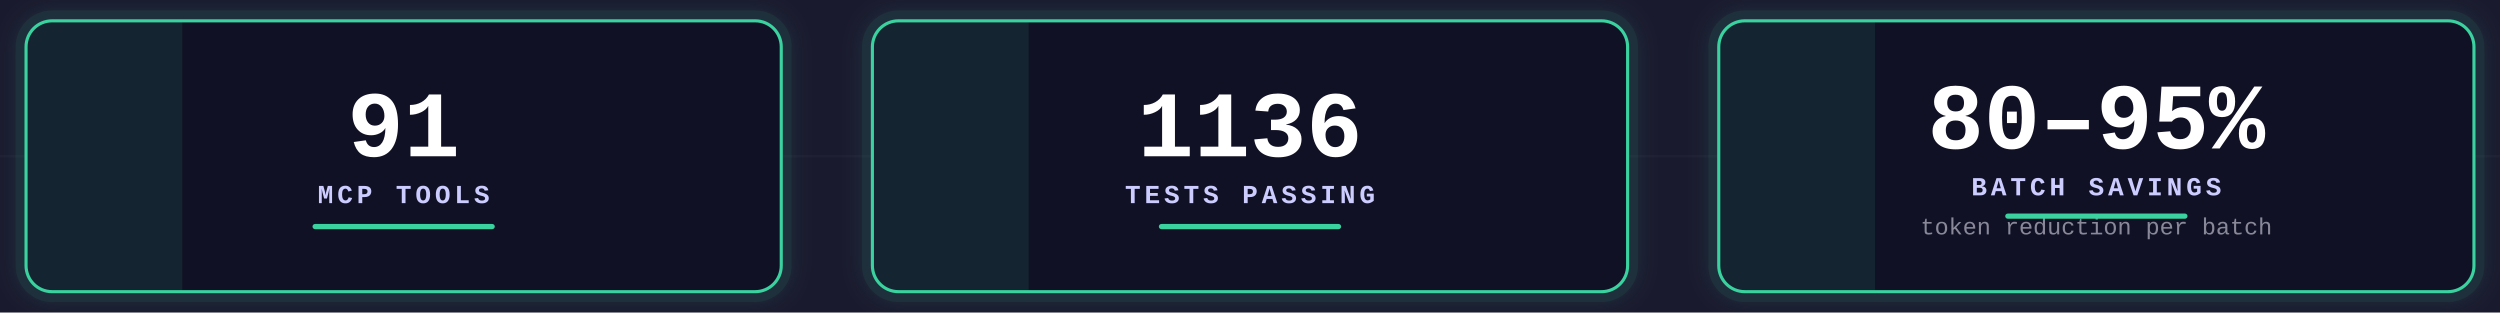
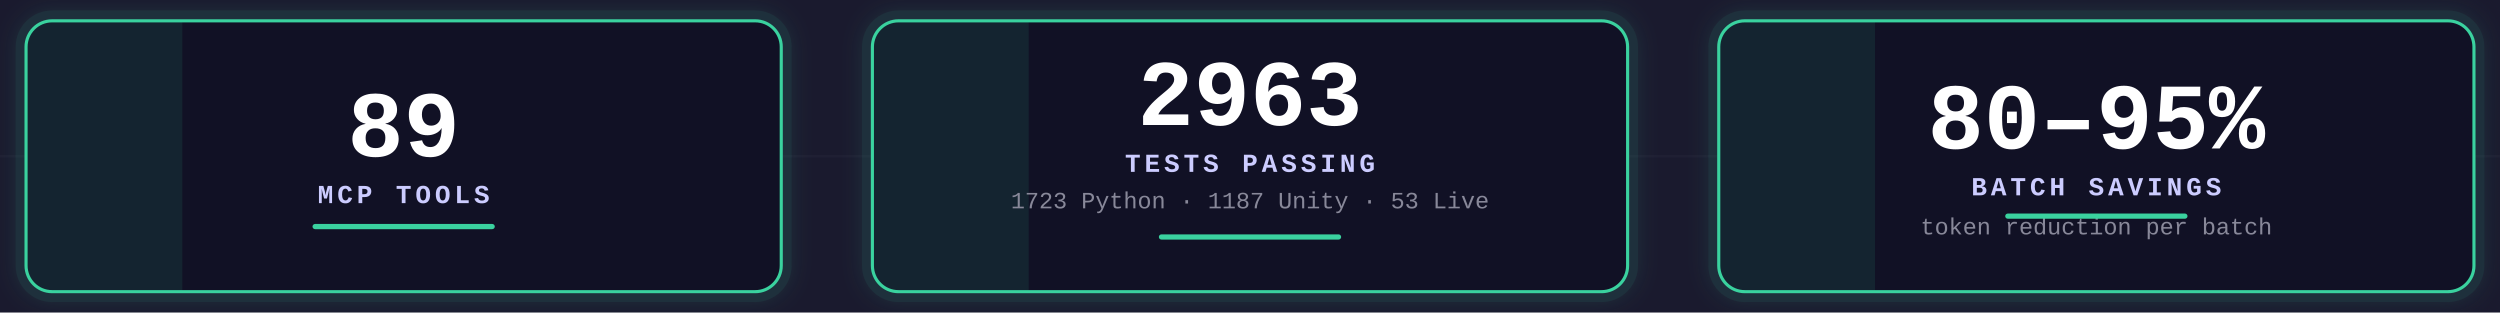
- <svg xmlns="http://www.w3.org/2000/svg" viewBox="0 0 960 120" width="960" height="120" role="img" aria-label="Unity MCP stats: 89 MCP Tools, 1726 Tests Passing, 80-95% Batch Savings">
+ <svg xmlns="http://www.w3.org/2000/svg" viewBox="0 0 960 120" width="960" height="120" role="img" aria-label="Unity MCP stats: 89 MCP Tools, 2963 Tests (1723 Python + 1187 Unity + 53 Live), 80-95% Batch Savings">
  <defs>
    <filter id="sg" x="-25%" y="-30%" width="150%" height="160%">
      <feGaussianBlur stdDeviation="4" result="b" />
      <feMerge>
        <feMergeNode in="b" />
        <feMergeNode in="SourceGraphic" />
      </feMerge>
    </filter>
    <clipPath id="c1">
      <rect x="10" y="8" width="290" height="104" rx="10" />
    </clipPath>
    <clipPath id="c2">
      <rect x="335" y="8" width="290" height="104" rx="10" />
    </clipPath>
    <clipPath id="c3">
      <rect x="660" y="8" width="290" height="104" rx="10" />
    </clipPath>
  </defs>
  <rect width="960" height="120" fill="#1a1a2e" />
  <line x1="0" y1="60" x2="960" y2="60" stroke="#888899" stroke-opacity="0.05" stroke-width="1" />
  <rect x="10" y="8" width="290" height="104" rx="10" fill="none" stroke="#3ad29f" stroke-width="8" opacity="0.12" filter="url(#sg)">
    <animate attributeName="opacity" values="0.25;0.7;0.25" dur="3s" repeatCount="indefinite" begin="0s" />
  </rect>
  <rect x="10" y="8" width="290" height="104" rx="10" fill="#111125" />
  <rect x="10" y="8" width="290" height="104" rx="10" fill="none" stroke="#3ad29f" stroke-width="1.2" />
  <g clip-path="url(#c1)">
    <rect x="10" y="8" width="60" height="104" fill="#3ad29f" fill-opacity="0.10">
      <animateTransform attributeName="transform" type="translate" values="-100,0;400,0" dur="3s" repeatCount="indefinite" begin="0s" />
    </rect>
  </g>
-   <text x="155" y="60" text-anchor="middle" font-family="ui-monospace,SFMono-Regular,'SF Mono',Menlo,Consolas,'Liberation Mono',monospace" font-size="36" font-weight="700" fill="#ffffff">91</text>
+   <text x="155" y="60" text-anchor="middle" font-family="ui-monospace,SFMono-Regular,'SF Mono',Menlo,Consolas,'Liberation Mono',monospace" font-size="36" font-weight="700" fill="#ffffff">89</text>
  <text x="155" y="78" text-anchor="middle" font-family="ui-monospace,SFMono-Regular,'SF Mono',Menlo,Consolas,'Liberation Mono',monospace" font-size="10" font-weight="700" fill="#ccccff" letter-spacing="1.5">MCP TOOLS</text>
  <rect x="120" y="86" width="70" height="2" rx="1" fill="#3ad29f">
    <animate attributeName="opacity" values="0.6;1;0.6" dur="2s" repeatCount="indefinite" begin="0s" />
  </rect>
  <rect x="335" y="8" width="290" height="104" rx="10" fill="none" stroke="#3ad29f" stroke-width="8" opacity="0.12" filter="url(#sg)">
    <animate attributeName="opacity" values="0.25;0.7;0.25" dur="3s" repeatCount="indefinite" begin="0.6s" />
  </rect>
  <rect x="335" y="8" width="290" height="104" rx="10" fill="#111125" />
  <rect x="335" y="8" width="290" height="104" rx="10" fill="none" stroke="#3ad29f" stroke-width="1.2" />
  <g clip-path="url(#c2)">
    <rect x="335" y="8" width="60" height="104" fill="#3ad29f" fill-opacity="0.10">
      <animateTransform attributeName="transform" type="translate" values="-100,0;400,0" dur="3s" repeatCount="indefinite" begin="0.5s" />
    </rect>
  </g>
-   <text x="480" y="60" text-anchor="middle" font-family="ui-monospace,SFMono-Regular,'SF Mono',Menlo,Consolas,'Liberation Mono',monospace" font-size="36" font-weight="700" fill="#ffffff">1136</text>
-   <text x="480" y="78" text-anchor="middle" font-family="ui-monospace,SFMono-Regular,'SF Mono',Menlo,Consolas,'Liberation Mono',monospace" font-size="10" font-weight="700" fill="#ccccff" letter-spacing="1.5">TESTS PASSING</text>
-   <rect x="445" y="86" width="70" height="2" rx="1" fill="#3ad29f">
+   <text x="480" y="48" text-anchor="middle" font-family="ui-monospace,SFMono-Regular,'SF Mono',Menlo,Consolas,'Liberation Mono',monospace" font-size="36" font-weight="700" fill="#ffffff">2963</text>
+   <text x="480" y="66" text-anchor="middle" font-family="ui-monospace,SFMono-Regular,'SF Mono',Menlo,Consolas,'Liberation Mono',monospace" font-size="10" font-weight="700" fill="#ccccff" letter-spacing="1.5">TESTS PASSING</text>
+   <text x="480" y="80" text-anchor="middle" font-family="ui-monospace,SFMono-Regular,'SF Mono',Menlo,Consolas,'Liberation Mono',monospace" font-size="9" fill="#888899">1723 Python · 1187 Unity · 53 Live</text>
+   <rect x="445" y="90" width="70" height="2" rx="1" fill="#3ad29f">
    <animate attributeName="opacity" values="0.6;1;0.6" dur="2s" repeatCount="indefinite" begin="0.4s" />
  </rect>
  <rect x="660" y="8" width="290" height="104" rx="10" fill="none" stroke="#3ad29f" stroke-width="8" opacity="0.12" filter="url(#sg)">
    <animate attributeName="opacity" values="0.25;0.7;0.25" dur="3s" repeatCount="indefinite" begin="1.2s" />
  </rect>
  <rect x="660" y="8" width="290" height="104" rx="10" fill="#111125" />
  <rect x="660" y="8" width="290" height="104" rx="10" fill="none" stroke="#3ad29f" stroke-width="1.2" />
  <g clip-path="url(#c3)">
    <rect x="660" y="8" width="60" height="104" fill="#3ad29f" fill-opacity="0.10">
      <animateTransform attributeName="transform" type="translate" values="-100,0;400,0" dur="3s" repeatCount="indefinite" begin="1.0s" />
    </rect>
  </g>
  <text x="805" y="57" text-anchor="middle" font-family="ui-monospace,SFMono-Regular,'SF Mono',Menlo,Consolas,'Liberation Mono',monospace" font-size="36" font-weight="700" fill="#ffffff">80–95%</text>
  <text x="805" y="75" text-anchor="middle" font-family="ui-monospace,SFMono-Regular,'SF Mono',Menlo,Consolas,'Liberation Mono',monospace" font-size="10" font-weight="700" fill="#ccccff" letter-spacing="1.5">BATCH SAVINGS</text>
  <text x="805" y="90" text-anchor="middle" font-family="ui-monospace,SFMono-Regular,'SF Mono',Menlo,Consolas,'Liberation Mono',monospace" font-size="9" fill="#888899">token reduction per batch</text>
  <rect x="770" y="82" width="70" height="2" rx="1" fill="#3ad29f">
    <animate attributeName="opacity" values="0.6;1;0.6" dur="2s" repeatCount="indefinite" begin="0.8s" />
  </rect>
</svg>
